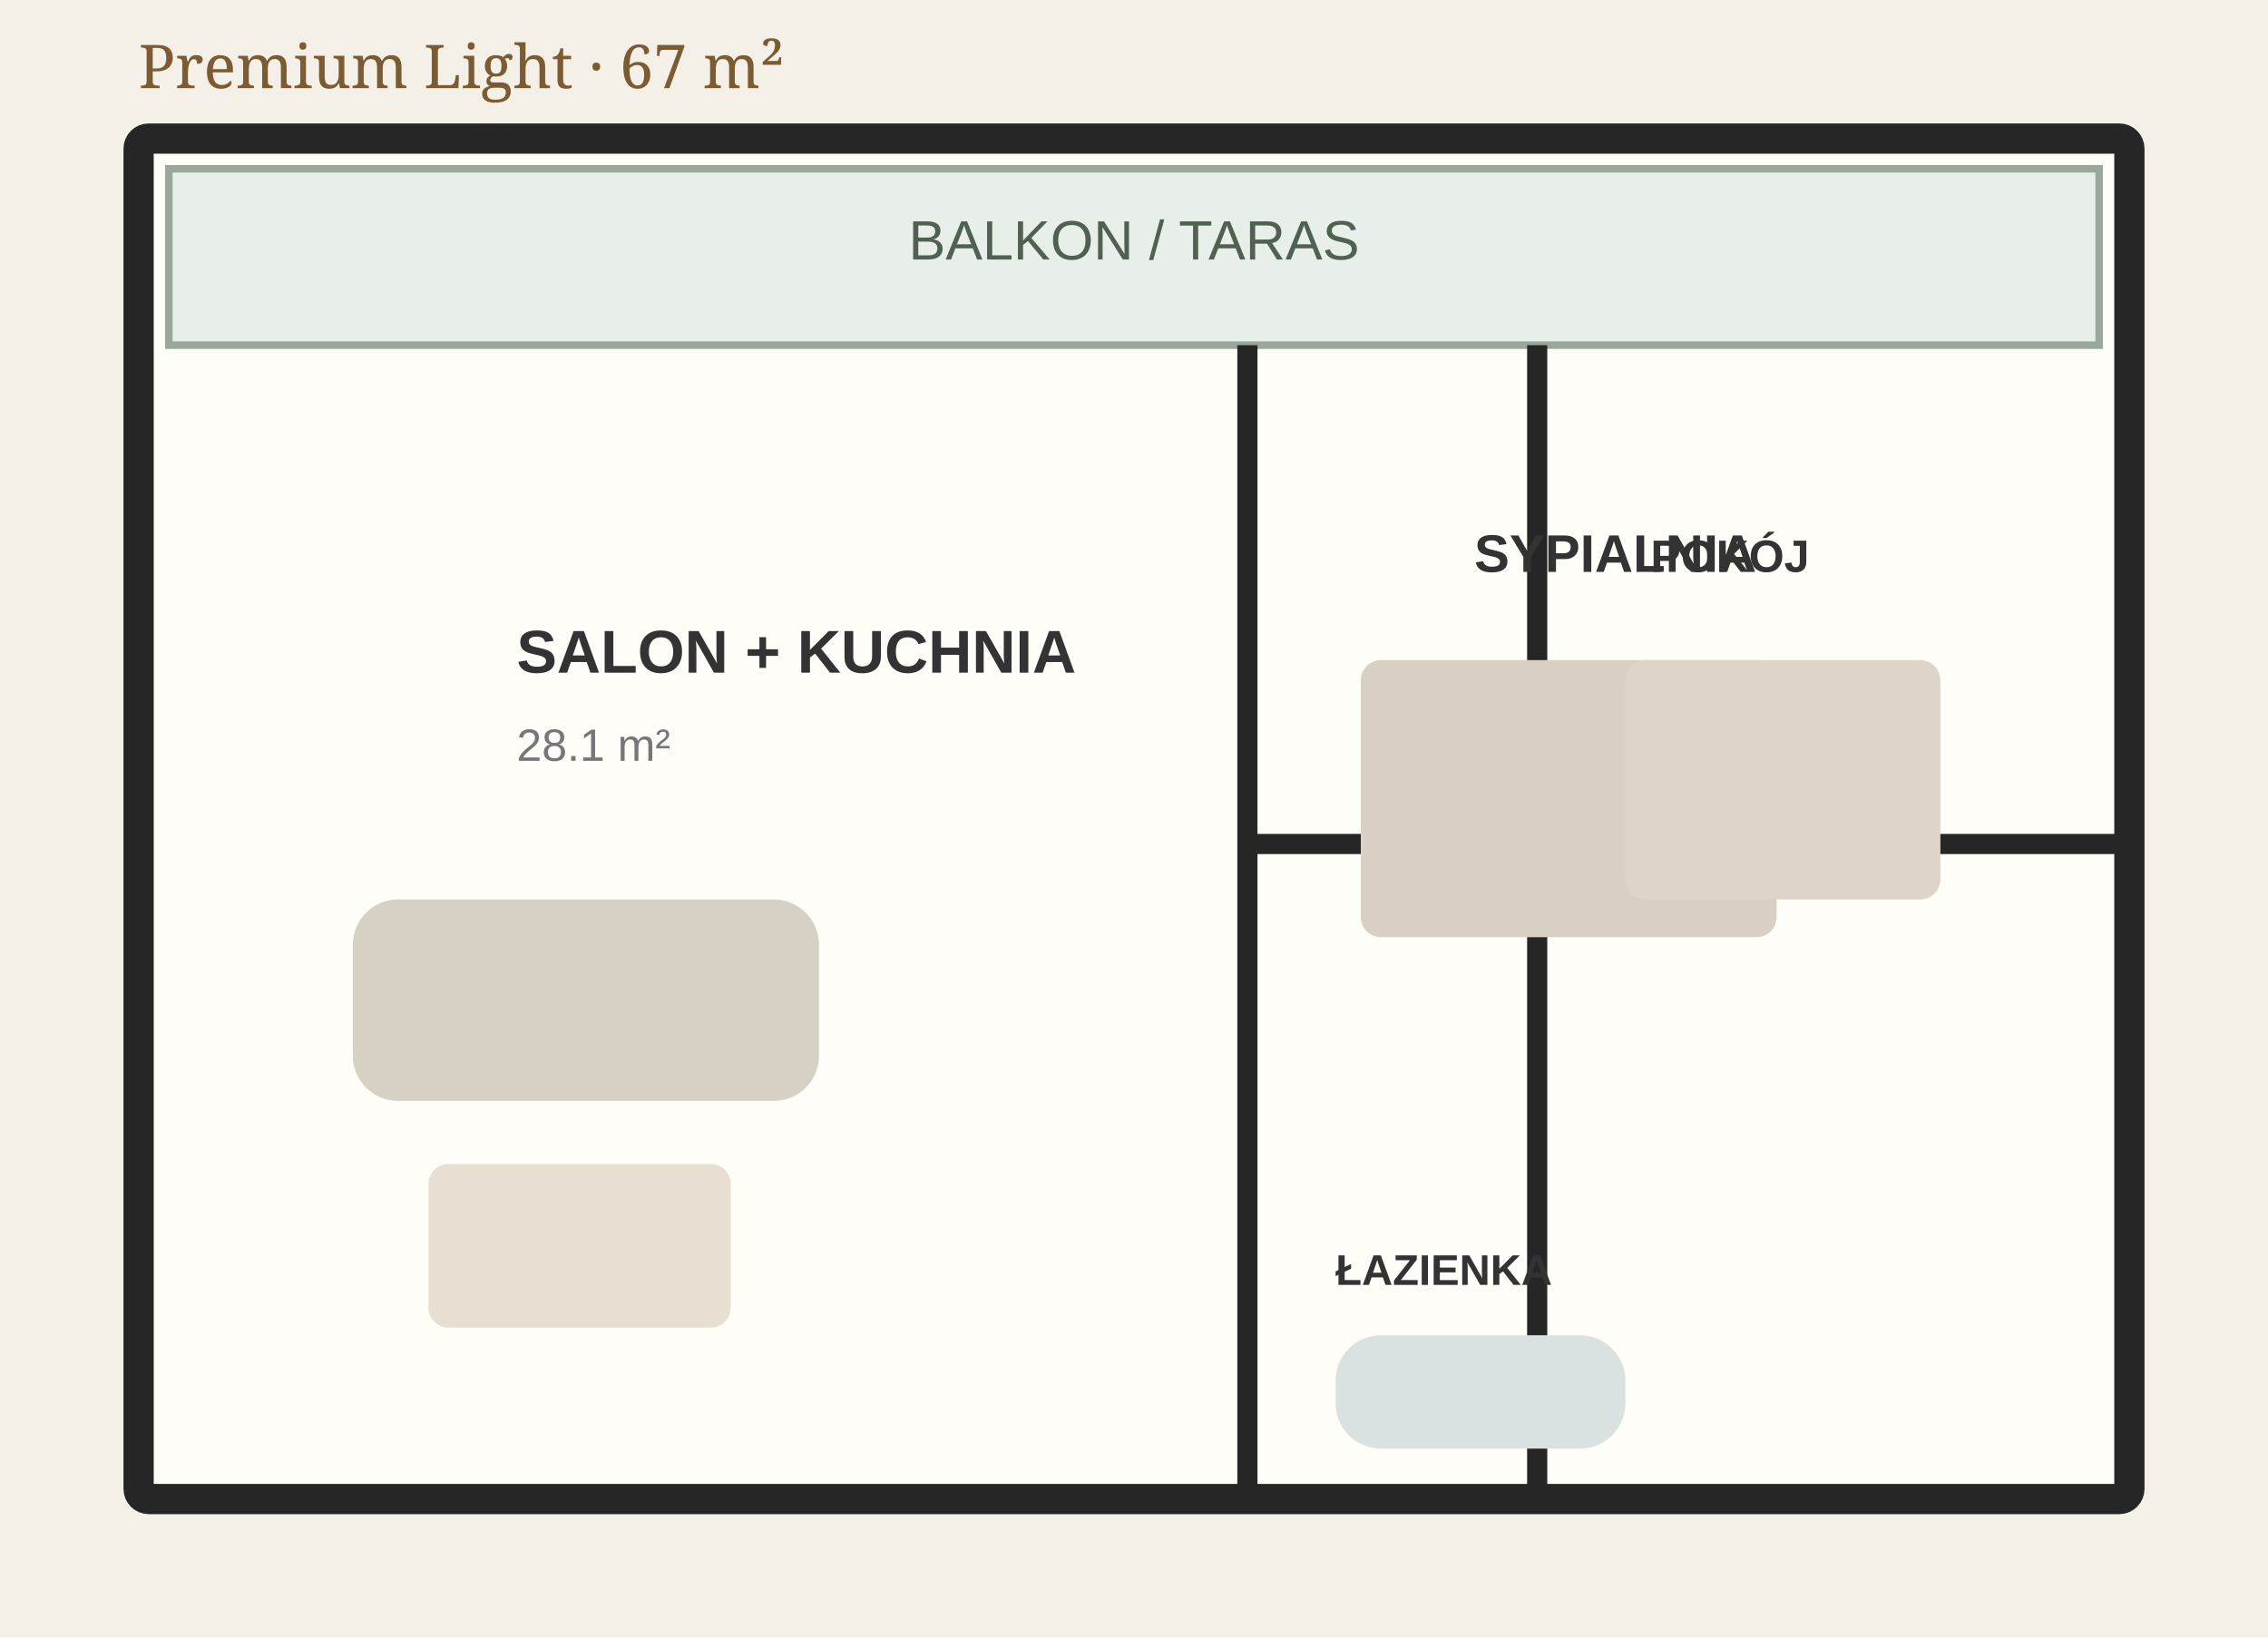
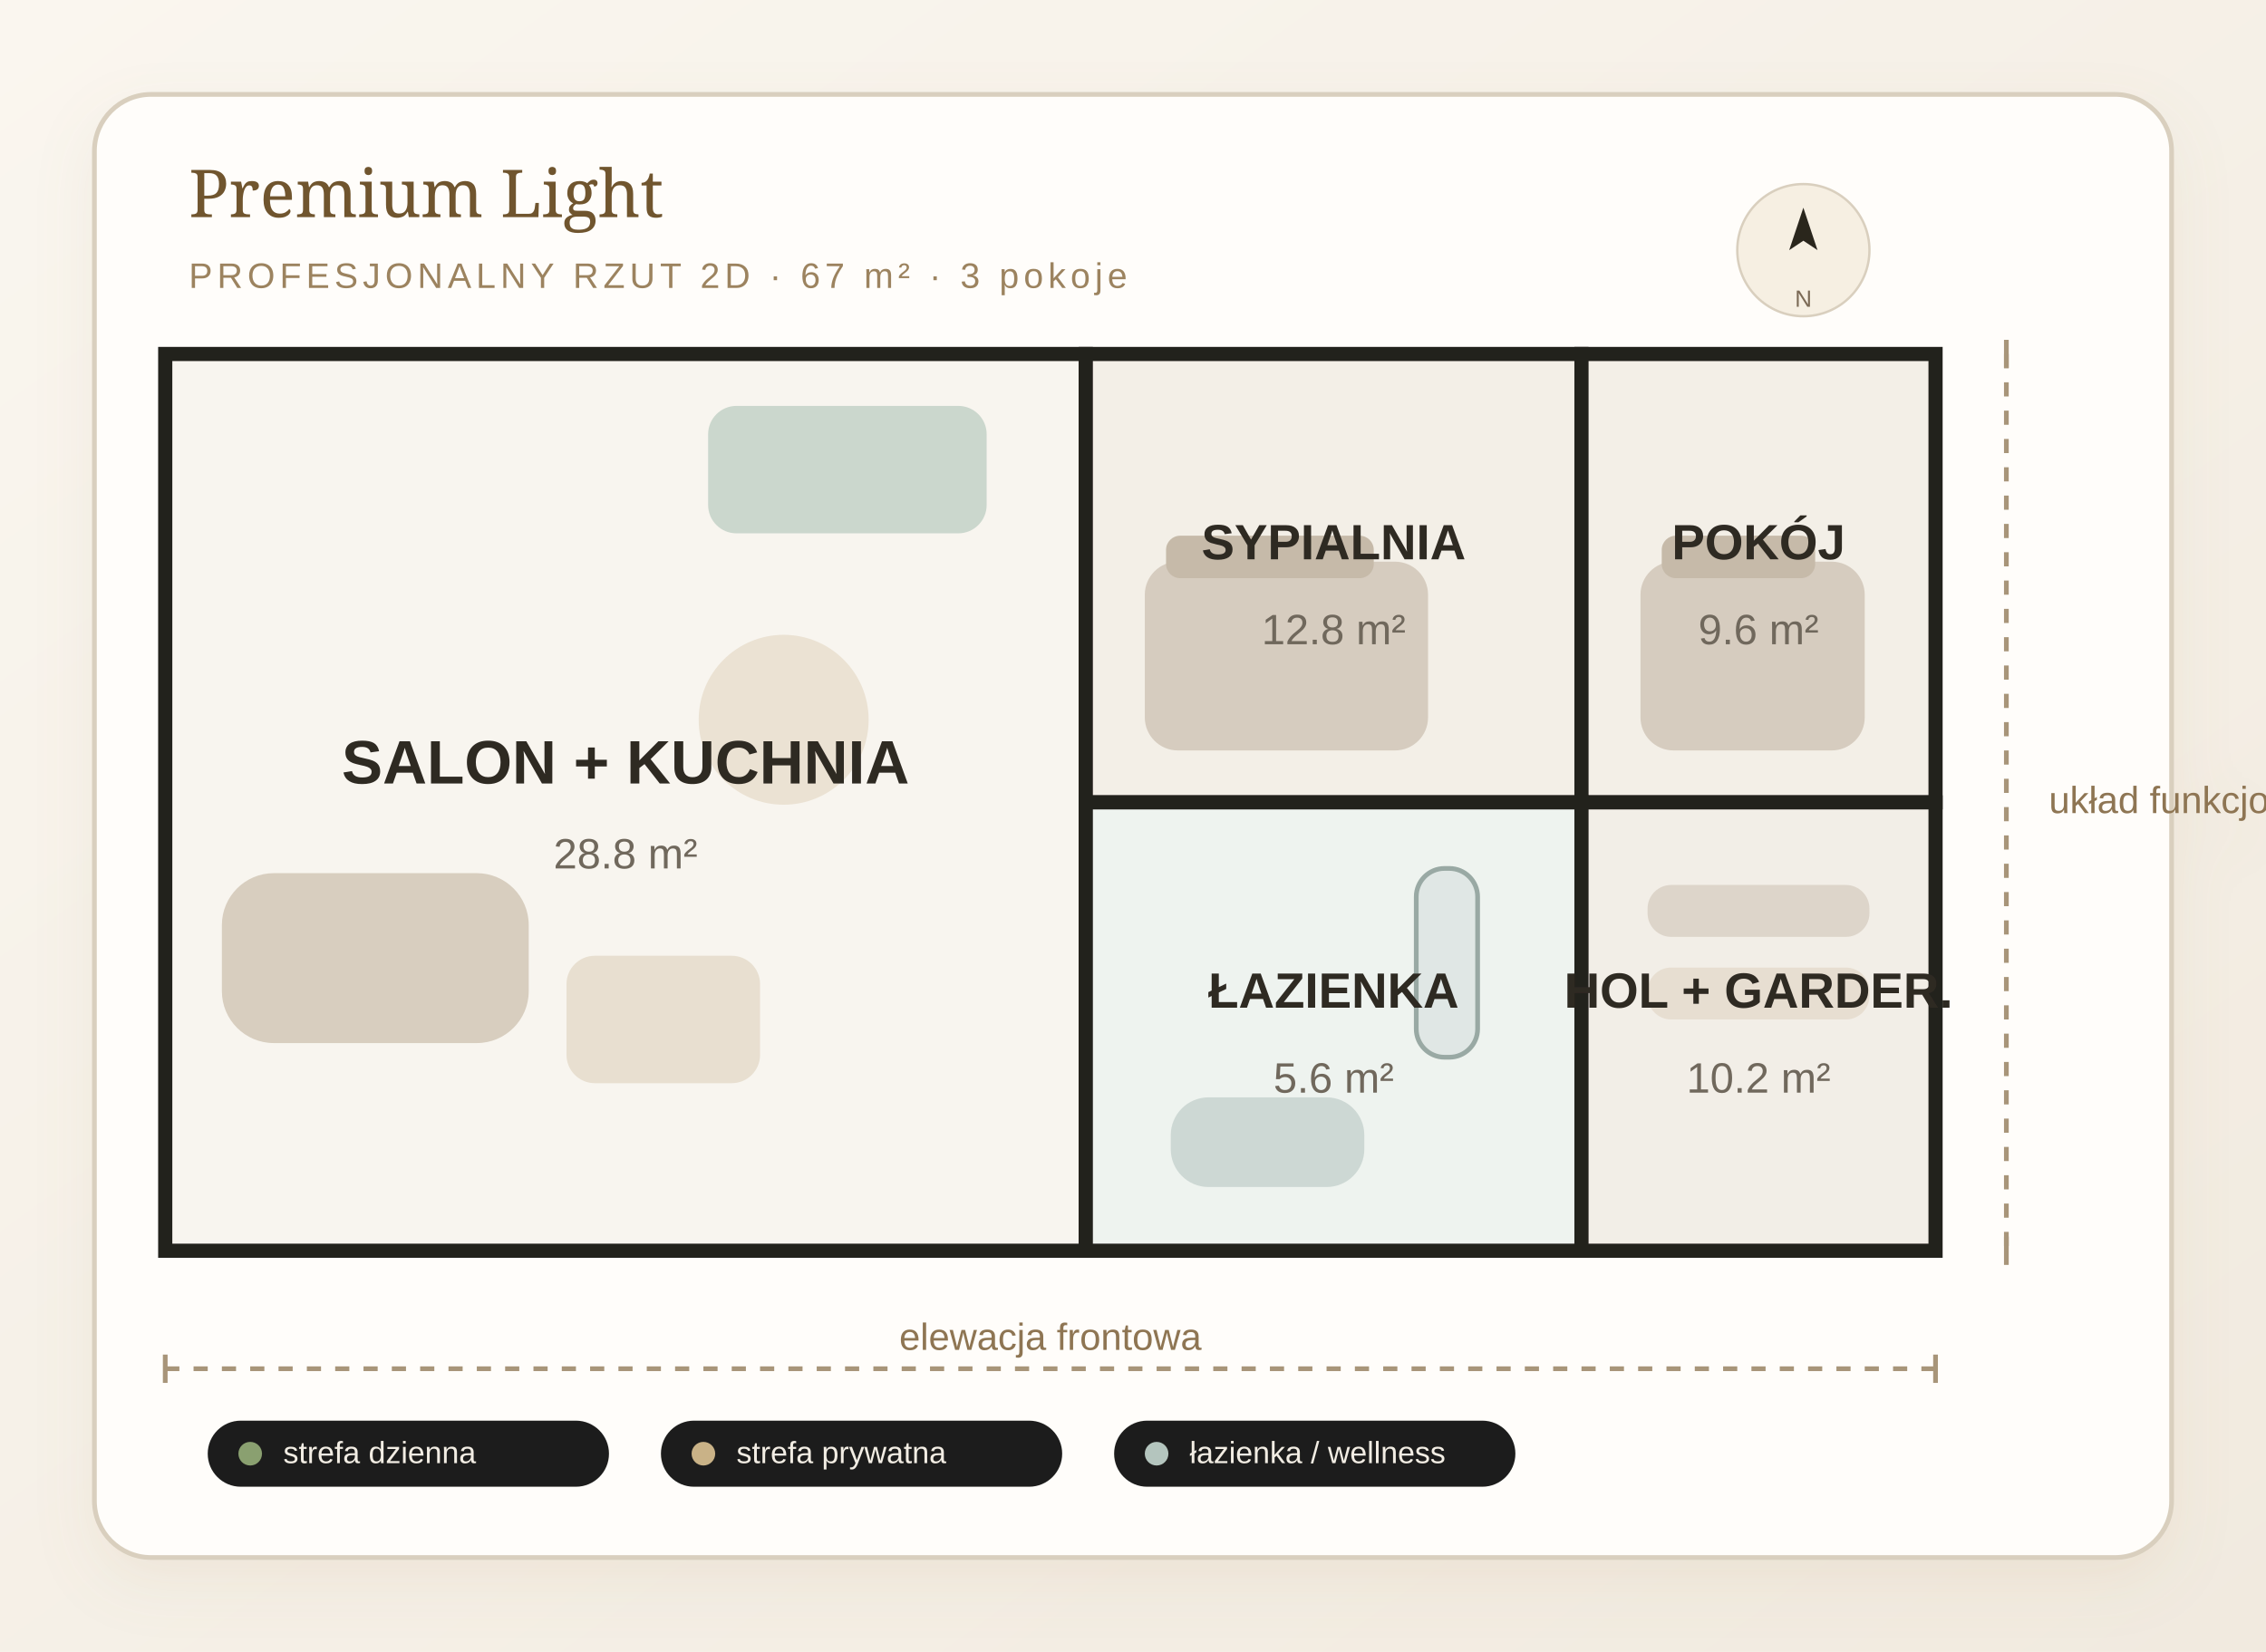
- <svg xmlns="http://www.w3.org/2000/svg" viewBox="0 0 900 650">
-   <rect width="100%" height="100%" fill="#f5f0e7" />
-   <rect x="55" y="55" width="790" height="540" rx="4" fill="#fffdf8" stroke="#262626" stroke-width="12" />
-   <rect x="67" y="67" width="766" height="70" fill="#e7efe8" stroke="#9aa89b" stroke-width="3" />
-   <text x="450.0" y="103" font-family="Arial" font-size="22" fill="#506151" text-anchor="middle">BALKON / TARAS</text>
-   <line x1="495" y1="137" x2="495" y2="595" stroke="#262626" stroke-width="8" />
-   <line x1="610" y1="137" x2="610" y2="595" stroke="#262626" stroke-width="8" />
-   <line x1="495" y1="335" x2="845" y2="335" stroke="#262626" stroke-width="8" />
-   <text x="205" y="267" font-family="Arial" font-weight="700" font-size="24" fill="#333">SALON + KUCHNIA</text>
-   <text x="205" y="302" font-family="Arial" font-size="18" fill="#777">28.1 m²</text>
-   <rect x="140" y="357" width="185" height="80" rx="18" fill="#d7d0c5" />
-   <rect x="170" y="462" width="120" height="65" rx="8" fill="#e7dfd2" />
-   <text x="585" y="227" font-family="Arial" font-weight="700" font-size="21" fill="#333">SYPIALNIA</text>
-   <rect x="540" y="262" width="165" height="110" rx="8" fill="#d8d0c4" />
-   <text x="655" y="227" font-family="Arial" font-weight="700" font-size="18" fill="#333">POKÓJ</text>
-   <rect x="645" y="262" width="125" height="95" rx="8" fill="#ddd5ca" />
-   <text x="530" y="510" font-family="Arial" font-weight="700" font-size="17" fill="#333">ŁAZIENKA</text>
-   <rect x="530" y="530" width="115" height="45" rx="18" fill="#d9e2e0" />
-   <text x="55" y="35" font-family="Georgia" font-size="24" fill="#7b5b32">Premium Light · 67 m²</text>
+ <svg xmlns="http://www.w3.org/2000/svg" viewBox="0 0 960 700">
+   <defs>
+     <filter id="softShadow" x="-20%" y="-20%" width="140%" height="140%">
+       <feDropShadow dx="0" dy="10" stdDeviation="12" flood-color="#b59b74" flood-opacity="0.12" />
+     </filter>
+     <linearGradient id="paper" x1="0" x2="1" y1="0" y2="1">
+       <stop stop-color="#faf6ef" />
+       <stop offset="1" stop-color="#f1eadf" />
+     </linearGradient>
+   </defs>
+   <rect width="100%" height="100%" fill="url(#paper)" />
+   <g filter="url(#softShadow)">
+     <rect x="40" y="40" width="880" height="620" rx="24" fill="#fffdfa" stroke="#d9cfbe" stroke-width="2" />
+     <text x="80" y="92" font-family="Georgia" font-size="28" fill="#70552f">Premium Light</text>
+     <text x="80" y="122" font-family="Arial" font-size="15" letter-spacing="2" fill="#9c835f">PROFESJONALNY RZUT 2D · 67 m² · 3 pokoje</text>
+     <g transform="translate(736 78)">
+       <circle cx="28" cy="28" r="28" fill="#f6efe2" stroke="#d9cfbe" />
+       <path d="M28 10 L34 28 L28 24 L22 28 Z" fill="#29251f" />
+       <text x="28" y="52" text-anchor="middle" font-family="Arial" font-size="10" fill="#7b6a56">N</text>
+     </g>
+     <rect x="70" y="150" width="750" height="54" rx="16" fill="#e8eee5" stroke="#a8b39f" stroke-width="2" />
+     <text x="445" y="184" text-anchor="middle" font-family="Arial" font-size="23" fill="#536153">BALKON · 15.6 m²</text>
+     <g>
+       <rect x="70" y="150" width="390" height="380" fill="#f8f5ef" stroke="#23201c" stroke-width="6" />
+       <rect x="94" y="370" width="130" height="72" rx="22" fill="#d8cebf" />
+       <rect x="240" y="405" width="82" height="54" rx="12" fill="#e8dfd0" />
+       <rect x="300" y="172" width="118" height="54" rx="12" fill="#cbd7cd" />
+       <circle cx="332" cy="305" r="36" fill="#ebe2d3" />
+       <text x="265" y="332" text-anchor="middle" font-family="Arial" font-size="26" font-weight="700" fill="#2f2a24">SALON + KUCHNIA</text>
+       <text x="265" y="368" text-anchor="middle" font-family="Arial" font-size="18" fill="#6f675c">28.8 m²</text>
+     </g>
+     <g>
+       <rect x="460" y="150" width="210" height="190" fill="#f3efe7" stroke="#23201c" stroke-width="6" />
+       <rect x="485" y="238" width="120" height="80" rx="14" fill="#d6ccbf" />
+       <rect x="494" y="227" width="88" height="18" rx="6" fill="#c6baa9" />
+       <text x="565" y="237" text-anchor="middle" font-family="Arial" font-size="21" font-weight="700" fill="#2f2a24">SYPIALNIA</text>
+       <text x="565" y="273" text-anchor="middle" font-family="Arial" font-size="18" fill="#6f675c">12.8 m²</text>
+     </g>
+     <g>
+       <rect x="670" y="150" width="150" height="190" fill="#f3efe7" stroke="#23201c" stroke-width="6" />
+       <rect x="695" y="238" width="95" height="80" rx="14" fill="#d6ccbf" />
+       <rect x="704" y="227" width="65" height="18" rx="6" fill="#c6baa9" />
+       <text x="745" y="237" text-anchor="middle" font-family="Arial" font-size="21" font-weight="700" fill="#2f2a24">POKÓJ</text>
+       <text x="745" y="273" text-anchor="middle" font-family="Arial" font-size="18" fill="#6f675c">9.6 m²</text>
+     </g>
+     <g>
+       <rect x="460" y="340" width="210" height="190" fill="#eef3ef" stroke="#23201c" stroke-width="6" />
+       <rect x="496" y="465" width="82" height="38" rx="16" fill="#cdd8d4" />
+       <rect x="600" y="368" width="26" height="80" rx="12" fill="#e0e7e5" stroke="#99a9a4" stroke-width="2" />
+       <text x="565" y="427" text-anchor="middle" font-family="Arial" font-size="21" font-weight="700" fill="#2f2a24">ŁAZIENKA</text>
+       <text x="565" y="463" text-anchor="middle" font-family="Arial" font-size="18" fill="#6f675c">5.6 m²</text>
+     </g>
+     <g>
+       <rect x="670" y="340" width="150" height="190" fill="#f2eee7" stroke="#23201c" stroke-width="6" />
+       <rect x="698" y="375" width="94" height="22" rx="10" fill="#ddd5ca" />
+       <rect x="698" y="410" width="94" height="22" rx="10" fill="#e7ded1" />
+       <text x="745" y="427" text-anchor="middle" font-family="Arial" font-size="21" font-weight="700" fill="#2f2a24">HOL + GARDER.</text>
+       <text x="745" y="463" text-anchor="middle" font-family="Arial" font-size="18" fill="#6f675c">10.2 m²</text>
+     </g>
+     <line x1="70" y1="580" x2="820" y2="580" stroke="#a89579" stroke-width="2" stroke-dasharray="6 6" />
+     <line x1="70" y1="574" x2="70" y2="586" stroke="#a89579" stroke-width="2" />
+     <line x1="820" y1="574" x2="820" y2="586" stroke="#a89579" stroke-width="2" />
+     <text x="445" y="572" text-anchor="middle" dominant-baseline="auto" font-family="Arial" font-size="16" fill="#8e7552">elewacja frontowa</text>
+     <line x1="850" y1="150" x2="850" y2="530" stroke="#a89579" stroke-width="2" stroke-dasharray="6 6" />
+     <line x1="850" y1="144" x2="850" y2="156" stroke="#a89579" stroke-width="2" />
+     <line x1="850" y1="524" x2="850" y2="536" stroke="#a89579" stroke-width="2" />
+     <text x="868" y="340" text-anchor="start" dominant-baseline="middle" font-family="Arial" font-size="16" fill="#8e7552">układ funkcjonalny</text>
+     <g transform="translate(88 602)">
+       <rect width="170" height="28" rx="14" fill="#1f1f1d" />
+       <circle cx="18" cy="14" r="5" fill="#8aa070" />
+       <text x="32" y="18" font-family="Arial" font-size="13" fill="#f2ede4">strefa dzienna</text>
+     </g>
+     <g transform="translate(280 602)">
+       <rect width="170" height="28" rx="14" fill="#1f1f1d" />
+       <circle cx="18" cy="14" r="5" fill="#c9b287" />
+       <text x="32" y="18" font-family="Arial" font-size="13" fill="#f2ede4">strefa prywatna</text>
+     </g>
+     <g transform="translate(472 602)">
+       <rect width="170" height="28" rx="14" fill="#1f1f1d" />
+       <circle cx="18" cy="14" r="5" fill="#b4c5be" />
+       <text x="32" y="18" font-family="Arial" font-size="13" fill="#f2ede4">łazienka / wellness</text>
+     </g>
+   </g>
</svg>
